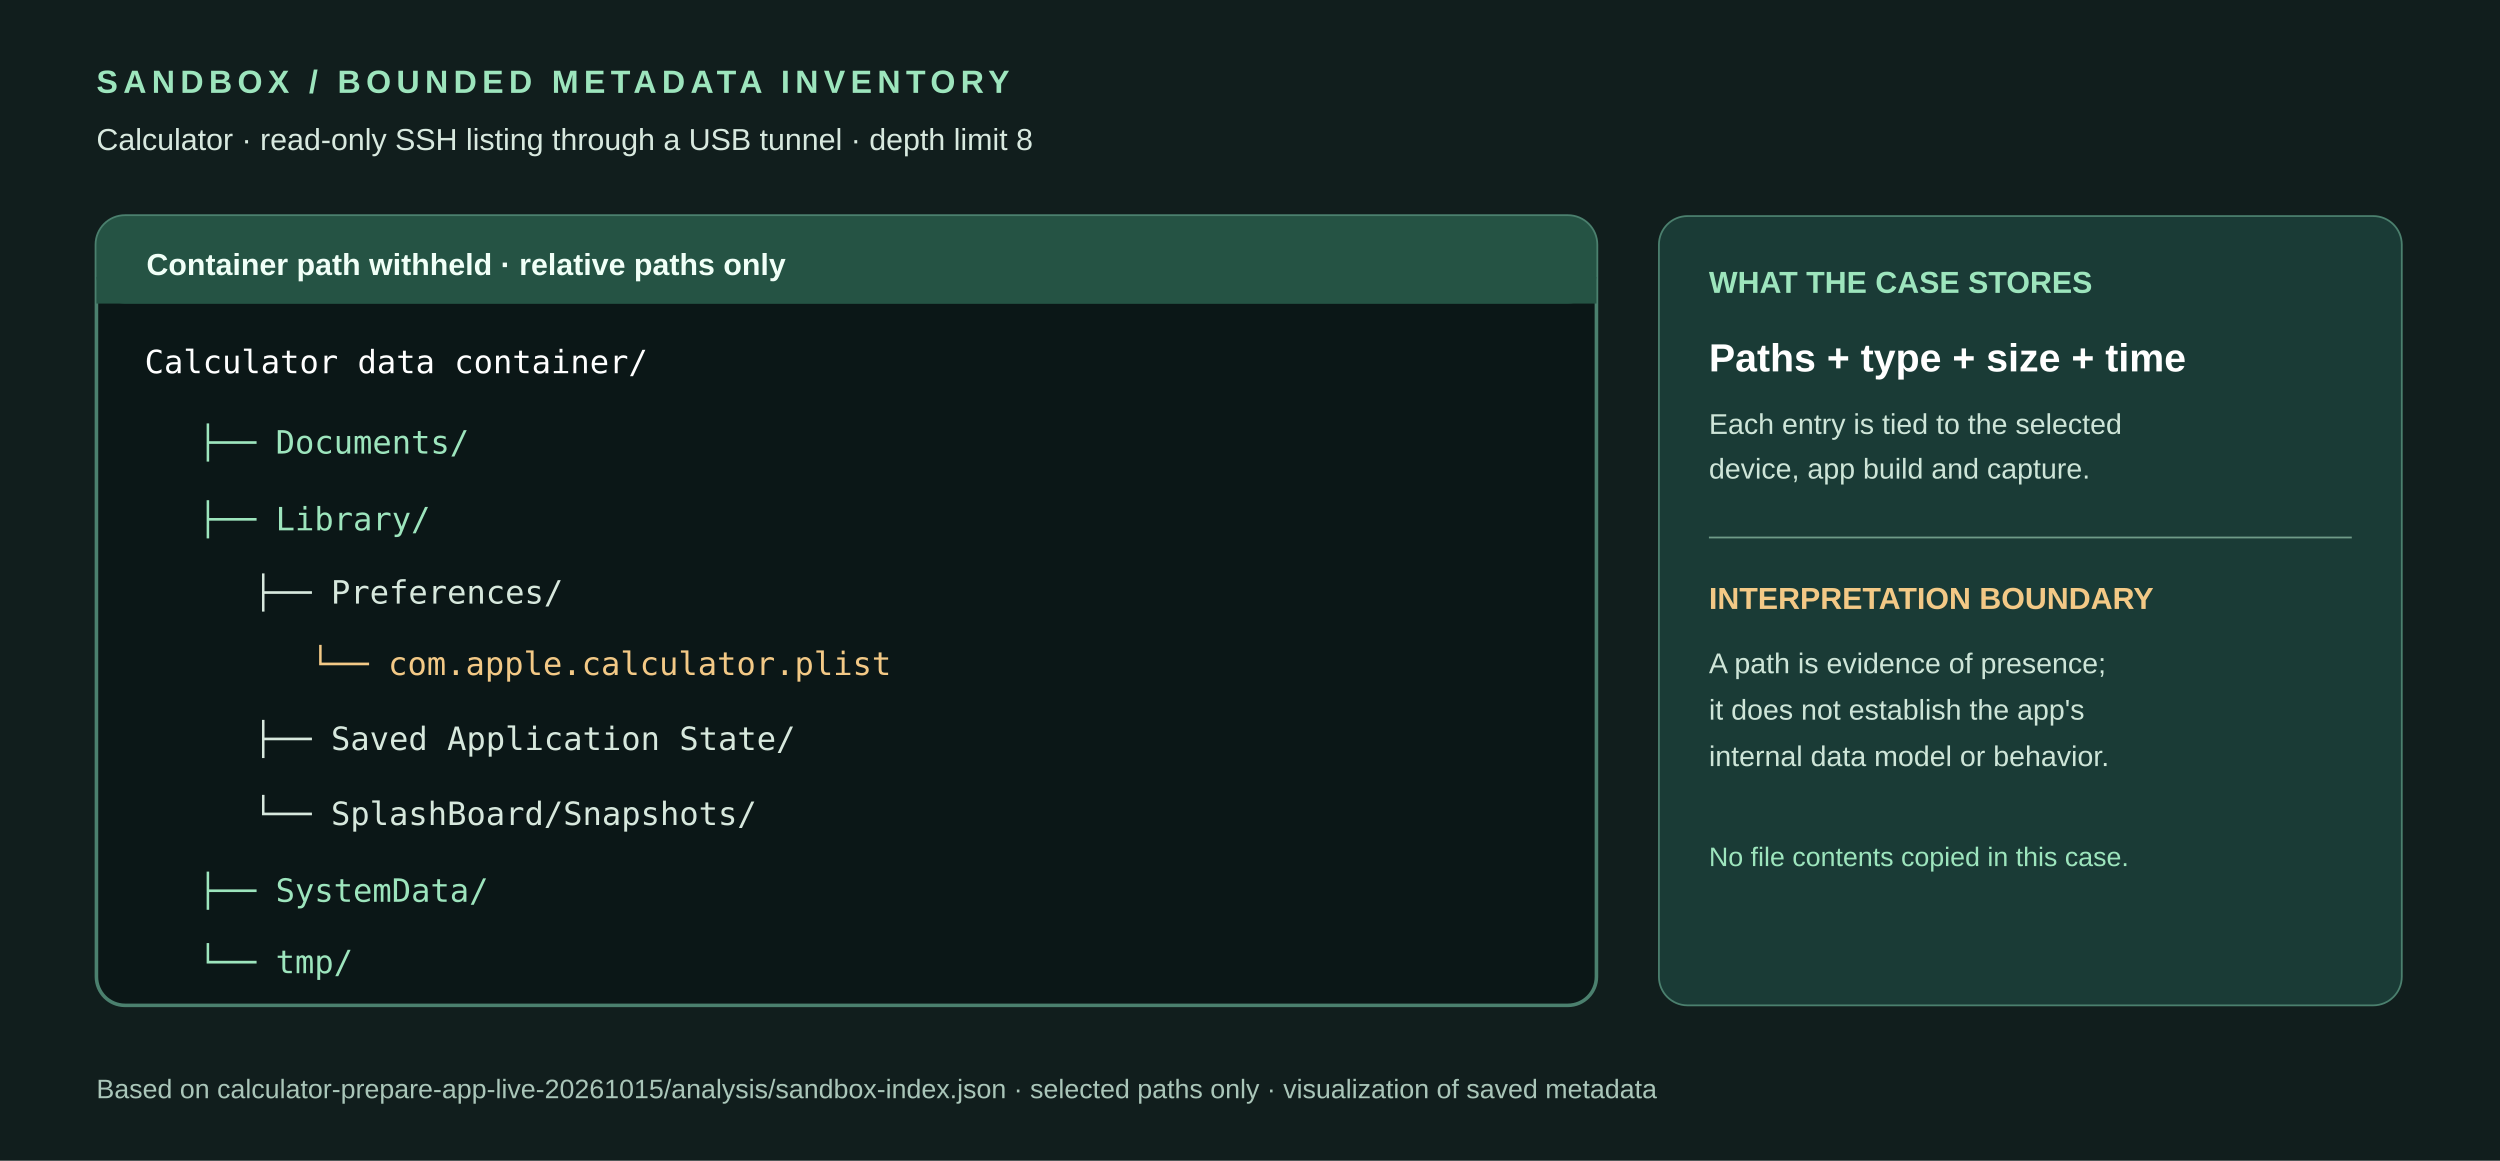
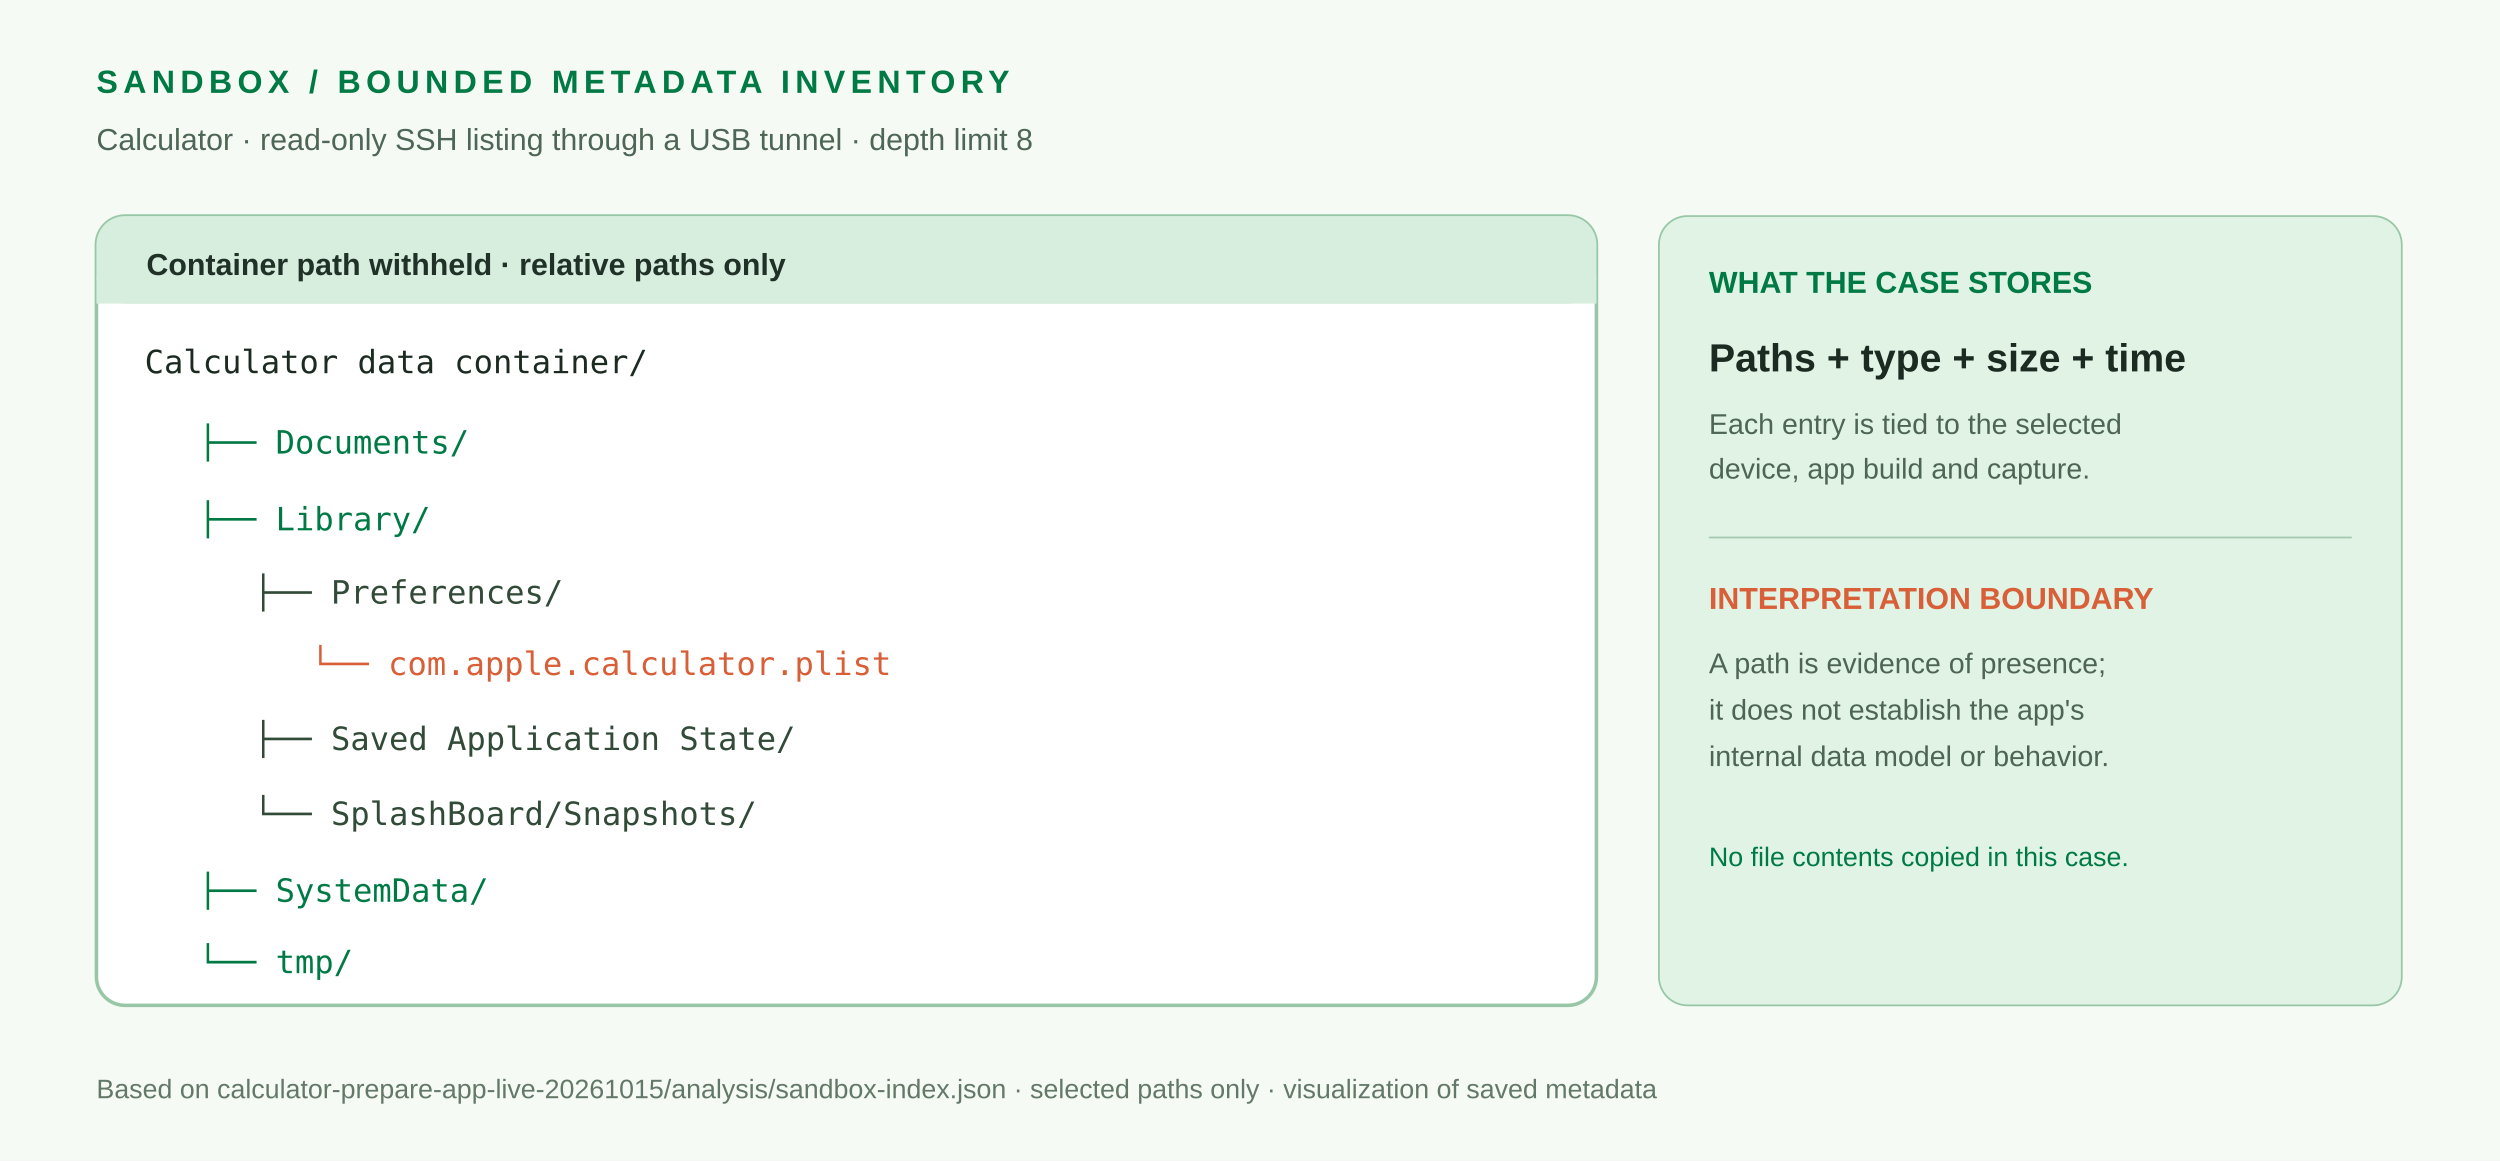
<svg xmlns="http://www.w3.org/2000/svg" viewBox="0 0 1400 650" role="img" aria-labelledby="title desc">
-   <rect width="1400" height="650" fill="#111e1d" />
+   <rect width="1400" height="650" fill="#f6faf5" />
  <g font-family="Arial, Helvetica, sans-serif">
-     <text x="54" y="52" fill="#9de5bd" font-size="18" font-weight="700" letter-spacing="3">SANDBOX / BOUNDED METADATA INVENTORY</text>
-     <text x="54" y="84" fill="#d8e9df" font-size="17">Calculator · read-only SSH listing through a USB tunnel · depth limit 8</text>
-     <rect x="54" y="121" width="840" height="442" rx="16" fill="#0b1717" stroke="#4b806e" stroke-width="2" />
-     <rect x="54" y="121" width="840" height="49" rx="16" fill="#255344" />
-     <rect x="54" y="155" width="840" height="15" fill="#255344" />
-     <text x="82" y="154" fill="#f0fff7" font-size="17" font-weight="700">Container path withheld · relative paths only</text>
+     <text x="54" y="52" fill="#007a45" font-size="18" font-weight="700" letter-spacing="3">SANDBOX / BOUNDED METADATA INVENTORY</text>
+     <text x="54" y="84" fill="#4e6655" font-size="17">Calculator · read-only SSH listing through a USB tunnel · depth limit 8</text>
+     <rect x="54" y="121" width="840" height="442" rx="16" fill="#ffffff" stroke="#98c7a7" stroke-width="2" />
+     <rect x="54" y="121" width="840" height="49" rx="16" fill="#d7eddd" />
+     <rect x="54" y="155" width="840" height="15" fill="#d7eddd" />
+     <text x="82" y="154" fill="#203127" font-size="17" font-weight="700">Container path withheld · relative paths only</text>
    <g font-family="Menlo, Consolas, monospace" font-size="18">
-       <text x="81" y="209" fill="#fff">Calculator data container/</text>
-       <text x="111" y="254" fill="#9de5bd">├── Documents/</text>
-       <text x="111" y="297" fill="#9de5bd">├── Library/</text>
-       <text x="142" y="338" fill="#d7e8dd">├── Preferences/</text>
-       <text x="174" y="378" fill="#f3c986">└── com.apple.calculator.plist</text>
-       <text x="142" y="420" fill="#d7e8dd">├── Saved Application State/</text>
-       <text x="142" y="462" fill="#d7e8dd">└── SplashBoard/Snapshots/</text>
-       <text x="111" y="505" fill="#9de5bd">├── SystemData/</text>
-       <text x="111" y="545" fill="#9de5bd">└── tmp/</text>
+       <text x="81" y="209" fill="#1c2b21">Calculator data container/</text>
+       <text x="111" y="254" fill="#007a45">├── Documents/</text>
+       <text x="111" y="297" fill="#007a45">├── Library/</text>
+       <text x="142" y="338" fill="#324a38">├── Preferences/</text>
+       <text x="174" y="378" fill="#d85f37">└── com.apple.calculator.plist</text>
+       <text x="142" y="420" fill="#324a38">├── Saved Application State/</text>
+       <text x="142" y="462" fill="#324a38">└── SplashBoard/Snapshots/</text>
+       <text x="111" y="505" fill="#007a45">├── SystemData/</text>
+       <text x="111" y="545" fill="#007a45">└── tmp/</text>
    </g>
-     <rect x="929" y="121" width="416" height="442" rx="16" fill="#1a3b36" stroke="#4b806e" />
-     <text x="957" y="164" fill="#9de5bd" font-size="17" font-weight="700">WHAT THE CASE STORES</text>
-     <text x="957" y="208" fill="#fff" font-size="22" font-weight="700">Paths + type + size + time</text>
-     <text x="957" y="243" fill="#cee5d8" font-size="16">Each entry is tied to the selected</text>
-     <text x="957" y="268" fill="#cee5d8" font-size="16">device, app build and capture.</text>
-     <line x1="957" x2="1317" y1="301" y2="301" stroke="#6f9b88" />
-     <text x="957" y="341" fill="#f3c986" font-size="17" font-weight="700">INTERPRETATION BOUNDARY</text>
-     <text x="957" y="377" fill="#cee5d8" font-size="16">A path is evidence of presence;</text>
-     <text x="957" y="403" fill="#cee5d8" font-size="16">it does not establish the app's</text>
-     <text x="957" y="429" fill="#cee5d8" font-size="16">internal data model or behavior.</text>
-     <text x="957" y="485" fill="#9de5bd" font-size="15">No file contents copied in this case.</text>
-     <text x="54" y="615" fill="#aac6b9" font-size="15">Based on calculator-prepare-app-live-20261015/analysis/sandbox-index.json · selected paths only · visualization of saved metadata</text>
+     <rect x="929" y="121" width="416" height="442" rx="16" fill="#e0f3e5" stroke="#98c7a7" />
+     <text x="957" y="164" fill="#007a45" font-size="17" font-weight="700">WHAT THE CASE STORES</text>
+     <text x="957" y="208" fill="#1c2b21" font-size="22" font-weight="700">Paths + type + size + time</text>
+     <text x="957" y="243" fill="#4e6554" font-size="16">Each entry is tied to the selected</text>
+     <text x="957" y="268" fill="#4e6554" font-size="16">device, app build and capture.</text>
+     <line x1="957" x2="1317" y1="301" y2="301" stroke="#a5c9ae" />
+     <text x="957" y="341" fill="#d85f37" font-size="17" font-weight="700">INTERPRETATION BOUNDARY</text>
+     <text x="957" y="377" fill="#4e6554" font-size="16">A path is evidence of presence;</text>
+     <text x="957" y="403" fill="#4e6554" font-size="16">it does not establish the app's</text>
+     <text x="957" y="429" fill="#4e6554" font-size="16">internal data model or behavior.</text>
+     <text x="957" y="485" fill="#007a45" font-size="15">No file contents copied in this case.</text>
+     <text x="54" y="615" fill="#637867" font-size="15">Based on calculator-prepare-app-live-20261015/analysis/sandbox-index.json · selected paths only · visualization of saved metadata</text>
  </g>
</svg>
